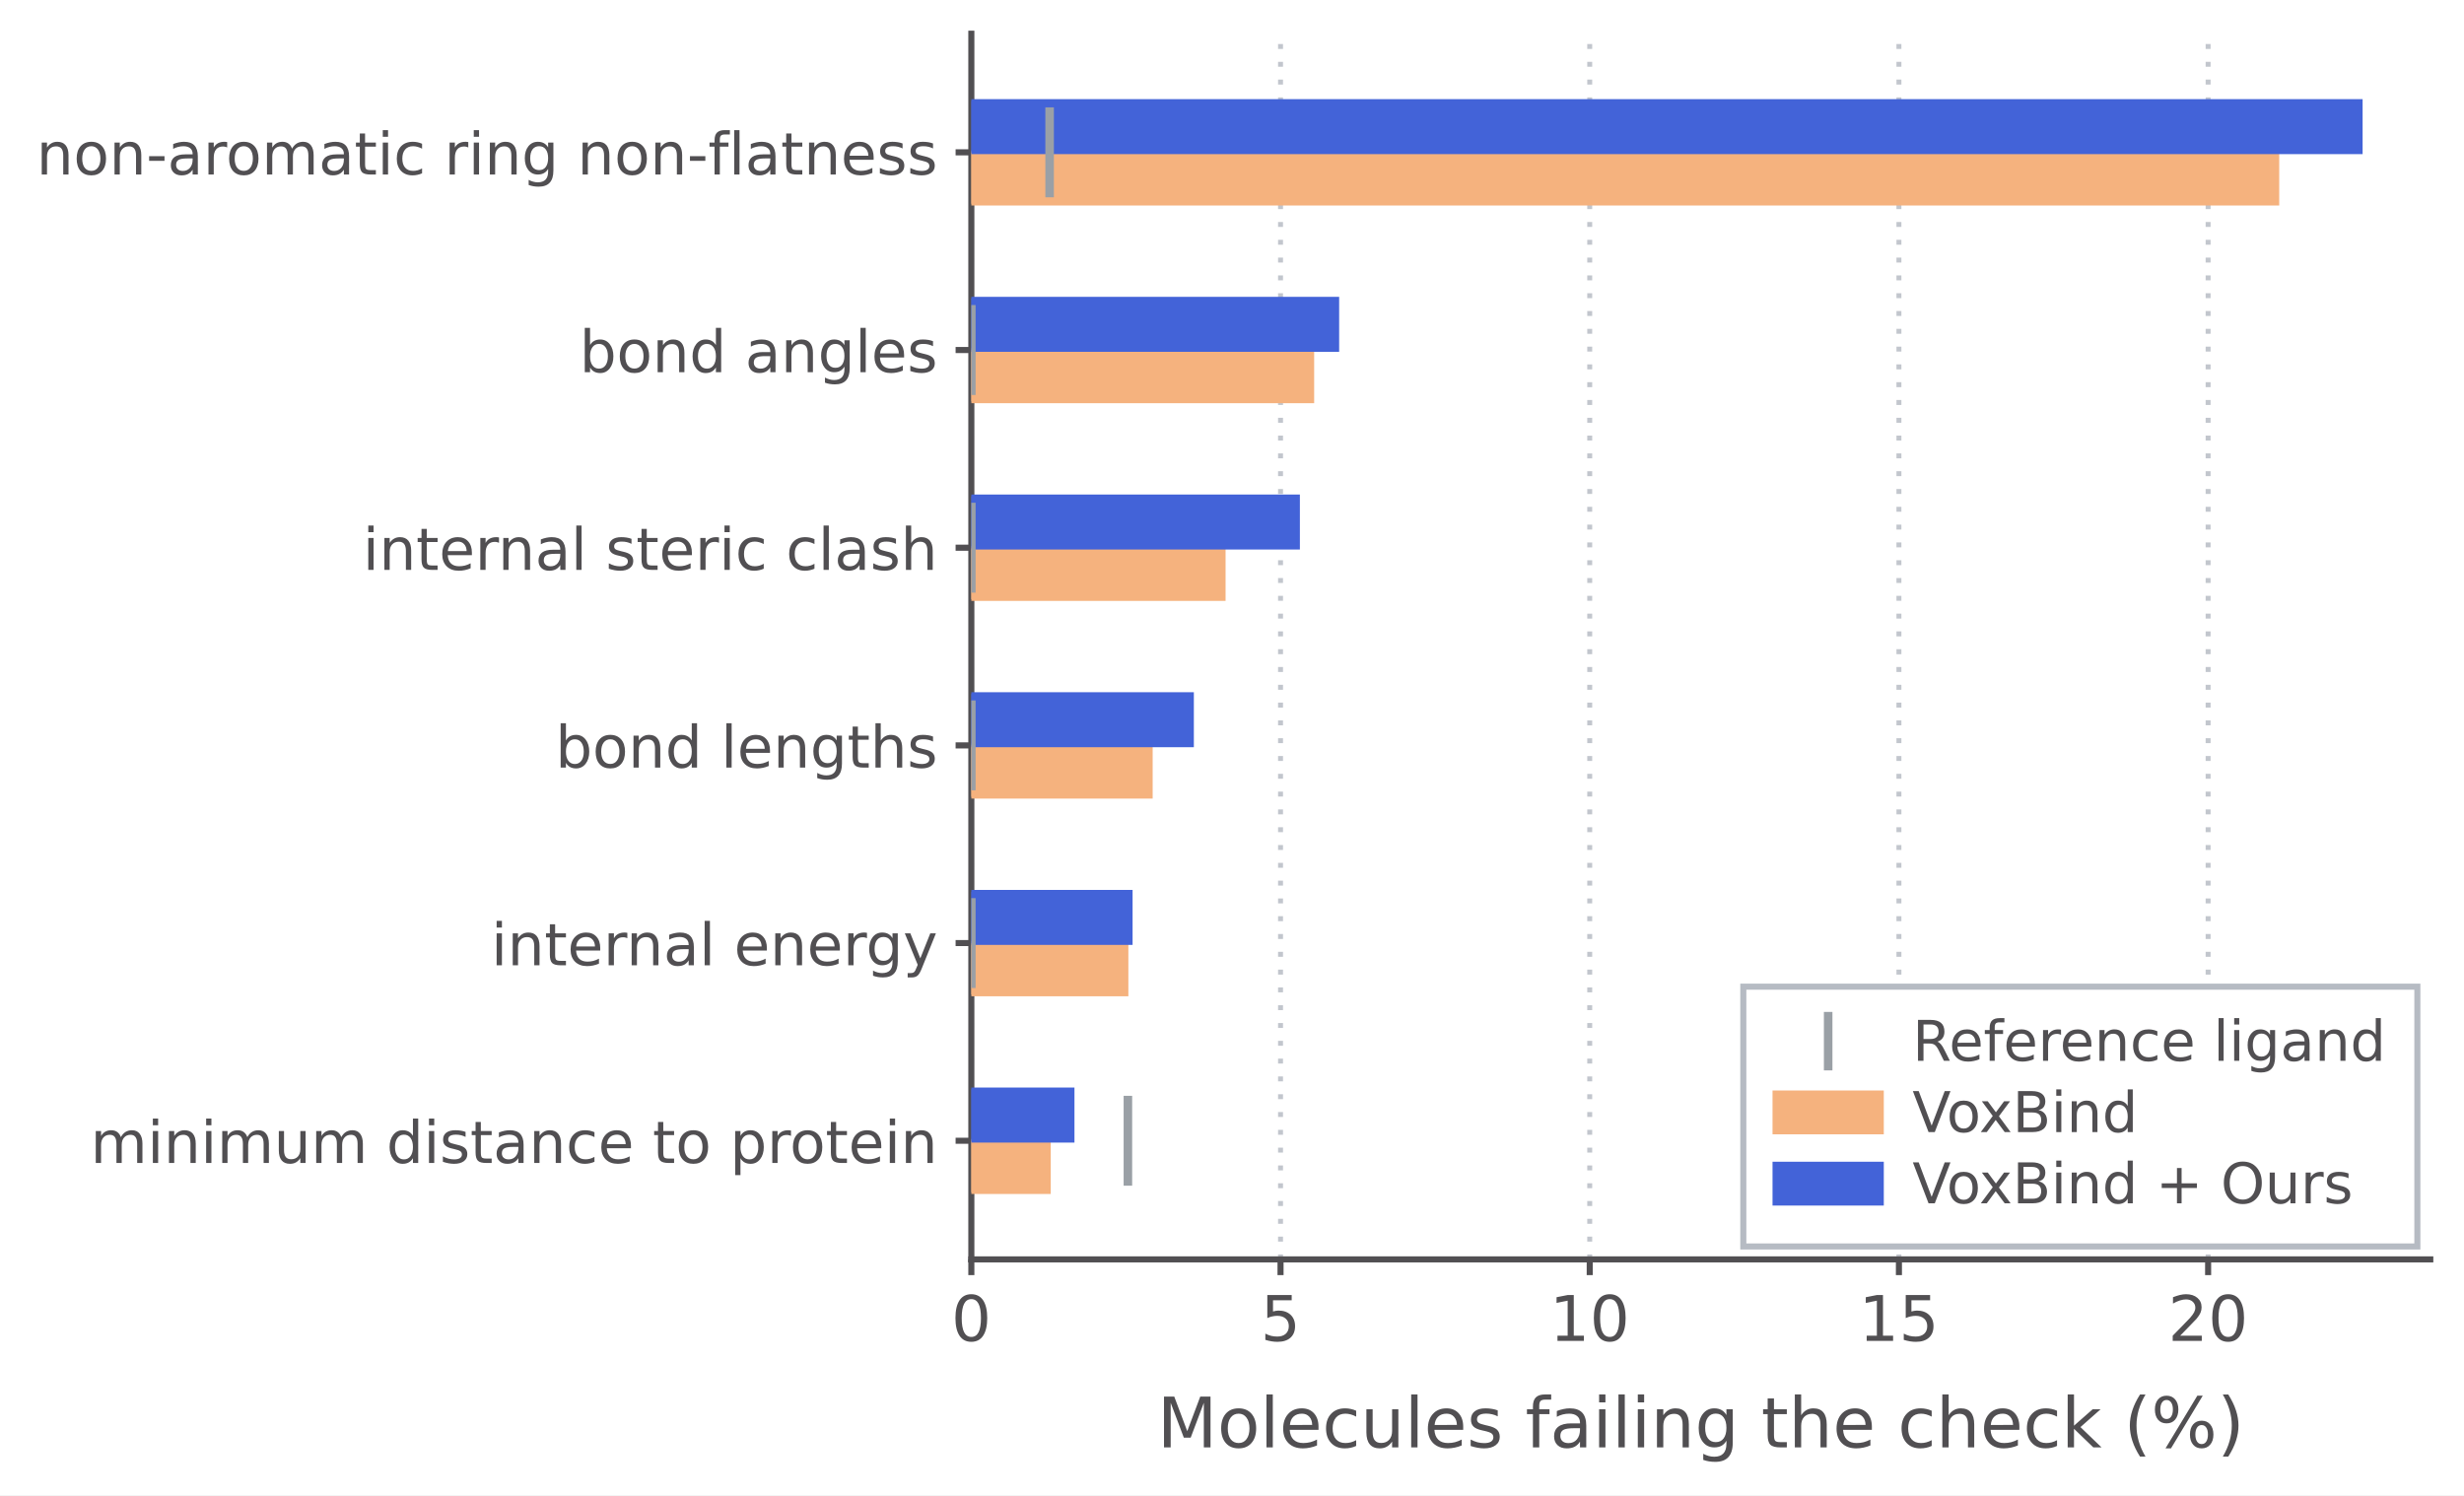
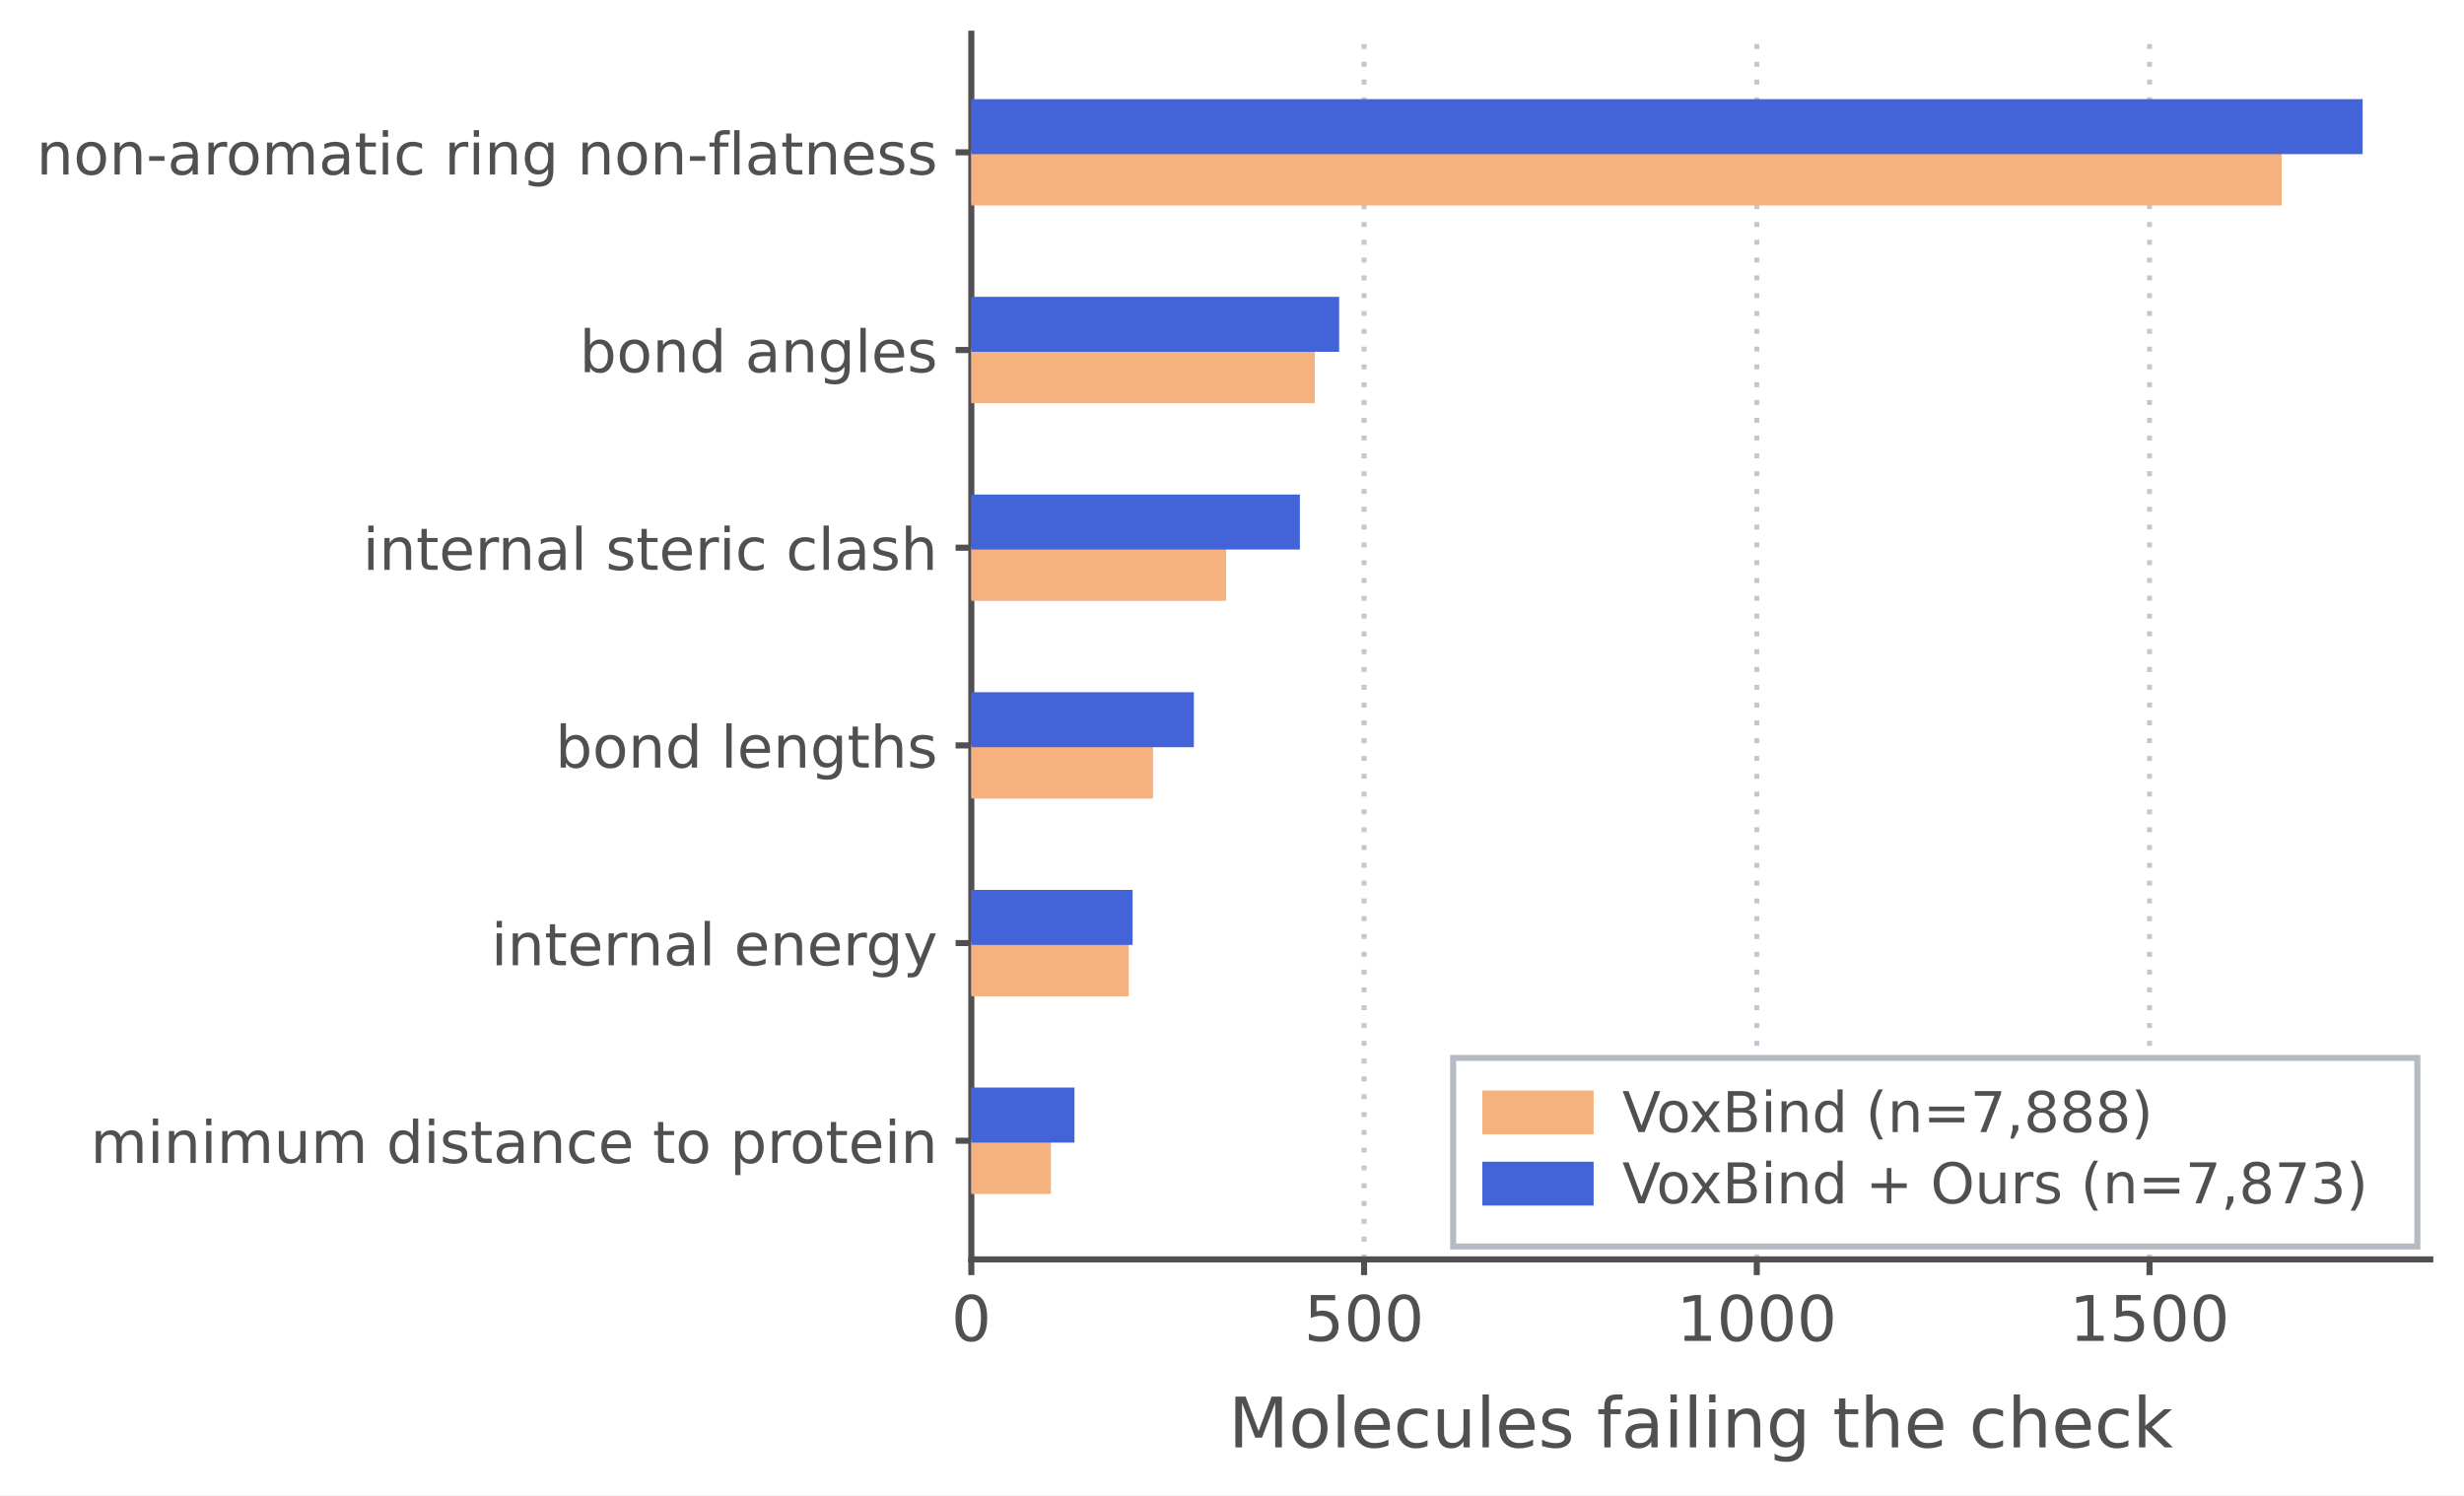
<svg xmlns="http://www.w3.org/2000/svg" xmlns:xlink="http://www.w3.org/1999/xlink" width="548.1pt" height="332.64pt" viewBox="0 0 548.1 332.64" version="1.1">
  <defs>
    <style type="text/css">*{stroke-linejoin: round; stroke-linecap: butt}</style>
  </defs>
  <g id="figure_1">
    <g id="patch_1">
      <path d="M 0 332.64  L 548.1 332.64  L 548.1 0  L 0 0  z " style="fill: #ffffff" />
    </g>
    <g id="axes_1">
      <g id="patch_2">
        <path d="M 216.068 280.167  L 540.6 280.167  L 540.6 7.5  L 216.068 7.5  z " style="fill: #ffffff" />
      </g>
      <g id="matplotlib.axis_1">
        <g id="xtick_1">
          <g id="line2d_1">
-             <path d="M 216.068 280.167  L 216.068 7.5  " clip-path="url(#pb9aff58eec)" style="fill: none; stroke-dasharray: 1.1,2.86; stroke-dashoffset: 0; stroke: #c2c6cd; stroke-width: 1.1" />
+             <path d="M 216.068 280.167  L 216.068 7.5  " clip-path="url(#pfd1cc5e625)" style="fill: none; stroke-dasharray: 1.1,2.86; stroke-dashoffset: 0; stroke: #c2c6cd; stroke-width: 1.1" />
          </g>
          <g id="line2d_2">
            <defs>
-               <path id="mdf8ad76a27" d="M 0 0  L 0 3.5  " style="stroke: #514f52; stroke-width: 1.35" />
+               <path id="m2950183782" d="M 0 0  L 0 3.5  " style="stroke: #514f52; stroke-width: 1.35" />
            </defs>
            <g>
-               <use xlink:href="#mdf8ad76a27" x="216.068" y="280.167" style="fill: #514f52; stroke: #514f52; stroke-width: 1.35" />
+               <use xlink:href="#m2950183782" x="216.068" y="280.167" style="fill: #514f52; stroke: #514f52; stroke-width: 1.35" />
            </g>
          </g>
          <g id="text_1">
            <text style="font-size: 14px; font-family: 'DejaVu Sans'; text-anchor: middle; fill: #514f52" x="216.068" y="298.305" transform="rotate(-0 216.0682 298.3051)">0</text>
          </g>
        </g>
        <g id="xtick_2">
          <g id="line2d_3">
-             <path d="M 284.846 280.167  L 284.846 7.5  " clip-path="url(#pb9aff58eec)" style="fill: none; stroke-dasharray: 1.1,2.86; stroke-dashoffset: 0; stroke: #c2c6cd; stroke-width: 1.1" />
+             <path d="M 303.428 280.167  L 303.428 7.5  " clip-path="url(#pfd1cc5e625)" style="fill: none; stroke-dasharray: 1.1,2.86; stroke-dashoffset: 0; stroke: #c2c6cd; stroke-width: 1.1" />
          </g>
          <g id="line2d_4">
            <g>
-               <use xlink:href="#mdf8ad76a27" x="284.846" y="280.167" style="fill: #514f52; stroke: #514f52; stroke-width: 1.35" />
+               <use xlink:href="#m2950183782" x="303.428" y="280.167" style="fill: #514f52; stroke: #514f52; stroke-width: 1.35" />
            </g>
          </g>
          <g id="text_2">
-             <text style="font-size: 14px; font-family: 'DejaVu Sans'; text-anchor: middle; fill: #514f52" x="284.846" y="298.305" transform="rotate(-0 284.8463 298.3051)">5</text>
+             <text style="font-size: 14px; font-family: 'DejaVu Sans'; text-anchor: middle; fill: #514f52" x="303.428" y="298.305" transform="rotate(-0 303.4277 298.3051)">500</text>
          </g>
        </g>
        <g id="xtick_3">
          <g id="line2d_5">
-             <path d="M 353.624 280.167  L 353.624 7.5  " clip-path="url(#pb9aff58eec)" style="fill: none; stroke-dasharray: 1.1,2.86; stroke-dashoffset: 0; stroke: #c2c6cd; stroke-width: 1.1" />
+             <path d="M 390.787 280.167  L 390.787 7.5  " clip-path="url(#pfd1cc5e625)" style="fill: none; stroke-dasharray: 1.1,2.86; stroke-dashoffset: 0; stroke: #c2c6cd; stroke-width: 1.1" />
          </g>
          <g id="line2d_6">
            <g>
-               <use xlink:href="#mdf8ad76a27" x="353.624" y="280.167" style="fill: #514f52; stroke: #514f52; stroke-width: 1.35" />
+               <use xlink:href="#m2950183782" x="390.787" y="280.167" style="fill: #514f52; stroke: #514f52; stroke-width: 1.35" />
            </g>
          </g>
          <g id="text_3">
-             <text style="font-size: 14px; font-family: 'DejaVu Sans'; text-anchor: middle; fill: #514f52" x="353.624" y="298.305" transform="rotate(-0 353.6245 298.3051)">10</text>
+             <text style="font-size: 14px; font-family: 'DejaVu Sans'; text-anchor: middle; fill: #514f52" x="390.787" y="298.305" transform="rotate(-0 390.7872 298.3051)">1000</text>
          </g>
        </g>
        <g id="xtick_4">
          <g id="line2d_7">
-             <path d="M 422.403 280.167  L 422.403 7.5  " clip-path="url(#pb9aff58eec)" style="fill: none; stroke-dasharray: 1.1,2.86; stroke-dashoffset: 0; stroke: #c2c6cd; stroke-width: 1.1" />
+             <path d="M 478.147 280.167  L 478.147 7.5  " clip-path="url(#pfd1cc5e625)" style="fill: none; stroke-dasharray: 1.1,2.86; stroke-dashoffset: 0; stroke: #c2c6cd; stroke-width: 1.1" />
          </g>
          <g id="line2d_8">
            <g>
-               <use xlink:href="#mdf8ad76a27" x="422.403" y="280.167" style="fill: #514f52; stroke: #514f52; stroke-width: 1.35" />
+               <use xlink:href="#m2950183782" x="478.147" y="280.167" style="fill: #514f52; stroke: #514f52; stroke-width: 1.35" />
            </g>
          </g>
          <g id="text_4">
-             <text style="font-size: 14px; font-family: 'DejaVu Sans'; text-anchor: middle; fill: #514f52" x="422.403" y="298.305" transform="rotate(-0 422.4026 298.3051)">15</text>
-           </g>
-         </g>
-         <g id="xtick_5">
-           <g id="line2d_9">
-             <path d="M 491.181 280.167  L 491.181 7.5  " clip-path="url(#pb9aff58eec)" style="fill: none; stroke-dasharray: 1.1,2.86; stroke-dashoffset: 0; stroke: #c2c6cd; stroke-width: 1.1" />
-           </g>
-           <g id="line2d_10">
-             <g>
-               <use xlink:href="#mdf8ad76a27" x="491.181" y="280.167" style="fill: #514f52; stroke: #514f52; stroke-width: 1.35" />
-             </g>
-           </g>
-           <g id="text_5">
-             <text style="font-size: 14px; font-family: 'DejaVu Sans'; text-anchor: middle; fill: #514f52" x="491.181" y="298.305" transform="rotate(-0 491.1807 298.3051)">20</text>
-           </g>
-         </g>
-         <g id="text_6">
-           <text style="font-size: 15.5px; font-family: 'DejaVu Sans'; text-anchor: middle; fill: #514f52" x="378.334" y="321.994" transform="rotate(-0 378.3341 321.9942)">Molecules failing the check (%)</text>
+             <text style="font-size: 14px; font-family: 'DejaVu Sans'; text-anchor: middle; fill: #514f52" x="478.147" y="298.305" transform="rotate(-0 478.1467 298.3051)">1500</text>
+           </g>
+         </g>
+         <g id="text_5">
+           <text style="font-size: 15.5px; font-family: 'DejaVu Sans'; text-anchor: middle; fill: #514f52" x="378.334" y="321.994" transform="rotate(-0 378.3341 321.9942)">Molecules failing the check</text>
        </g>
      </g>
      <g id="matplotlib.axis_2">
        <g id="ytick_1">
+           <g id="line2d_9">
+             <defs>
+               <path id="m6d5c9407da" d="M 0 0  L -3.5 0  " style="stroke: #514f52; stroke-width: 1.35" />
+             </defs>
+             <g>
+               <use xlink:href="#m6d5c9407da" x="216.068" y="33.887" style="fill: #514f52; stroke: #514f52; stroke-width: 1.35" />
+             </g>
+           </g>
+           <g id="text_6">
+             <text style="font-size: 13px; font-family: 'DejaVu Sans'; text-anchor: end; fill: #514f52" x="208.568" y="38.826" transform="rotate(-0 208.5682 38.82614)">non-aromatic ring non-flatness</text>
+           </g>
+         </g>
+         <g id="ytick_2">
+           <g id="line2d_10">
+             <g>
+               <use xlink:href="#m6d5c9407da" x="216.068" y="77.866" style="fill: #514f52; stroke: #514f52; stroke-width: 1.35" />
+             </g>
+           </g>
+           <g id="text_7">
+             <text style="font-size: 13px; font-family: 'DejaVu Sans'; text-anchor: end; fill: #514f52" x="208.568" y="82.805" transform="rotate(-0 208.5682 82.80473)">bond angles</text>
+           </g>
+         </g>
+         <g id="ytick_3">
          <g id="line2d_11">
-             <defs>
-               <path id="m3eda0dfd5b" d="M 0 0  L -3.5 0  " style="stroke: #514f52; stroke-width: 1.35" />
-             </defs>
-             <g>
-               <use xlink:href="#m3eda0dfd5b" x="216.068" y="33.887" style="fill: #514f52; stroke: #514f52; stroke-width: 1.35" />
-             </g>
-           </g>
-           <g id="text_7">
-             <text style="font-size: 13px; font-family: 'DejaVu Sans'; text-anchor: end; fill: #514f52" x="208.568" y="38.826" transform="rotate(-0 208.5682 38.82614)">non-aromatic ring non-flatness</text>
-           </g>
-         </g>
-         <g id="ytick_2">
+             <g>
+               <use xlink:href="#m6d5c9407da" x="216.068" y="121.844" style="fill: #514f52; stroke: #514f52; stroke-width: 1.35" />
+             </g>
+           </g>
+           <g id="text_8">
+             <text style="font-size: 13px; font-family: 'DejaVu Sans'; text-anchor: end; fill: #514f52" x="208.568" y="126.783" transform="rotate(-0 208.5682 126.7833)">internal steric clash</text>
+           </g>
+         </g>
+         <g id="ytick_4">
          <g id="line2d_12">
            <g>
-               <use xlink:href="#m3eda0dfd5b" x="216.068" y="77.866" style="fill: #514f52; stroke: #514f52; stroke-width: 1.35" />
-             </g>
-           </g>
-           <g id="text_8">
-             <text style="font-size: 13px; font-family: 'DejaVu Sans'; text-anchor: end; fill: #514f52" x="208.568" y="82.805" transform="rotate(-0 208.5682 82.80473)">bond angles</text>
-           </g>
-         </g>
-         <g id="ytick_3">
+               <use xlink:href="#m6d5c9407da" x="216.068" y="165.823" style="fill: #514f52; stroke: #514f52; stroke-width: 1.35" />
+             </g>
+           </g>
+           <g id="text_9">
+             <text style="font-size: 13px; font-family: 'DejaVu Sans'; text-anchor: end; fill: #514f52" x="208.568" y="170.762" transform="rotate(-0 208.5682 170.7619)">bond lengths</text>
+           </g>
+         </g>
+         <g id="ytick_5">
          <g id="line2d_13">
            <g>
-               <use xlink:href="#m3eda0dfd5b" x="216.068" y="121.844" style="fill: #514f52; stroke: #514f52; stroke-width: 1.35" />
-             </g>
-           </g>
-           <g id="text_9">
-             <text style="font-size: 13px; font-family: 'DejaVu Sans'; text-anchor: end; fill: #514f52" x="208.568" y="126.783" transform="rotate(-0 208.5682 126.7833)">internal steric clash</text>
-           </g>
-         </g>
-         <g id="ytick_4">
+               <use xlink:href="#m6d5c9407da" x="216.068" y="209.802" style="fill: #514f52; stroke: #514f52; stroke-width: 1.35" />
+             </g>
+           </g>
+           <g id="text_10">
+             <text style="font-size: 13px; font-family: 'DejaVu Sans'; text-anchor: end; fill: #514f52" x="208.568" y="214.741" transform="rotate(-0 208.5682 214.7405)">internal energy</text>
+           </g>
+         </g>
+         <g id="ytick_6">
          <g id="line2d_14">
            <g>
-               <use xlink:href="#m3eda0dfd5b" x="216.068" y="165.823" style="fill: #514f52; stroke: #514f52; stroke-width: 1.35" />
-             </g>
-           </g>
-           <g id="text_10">
-             <text style="font-size: 13px; font-family: 'DejaVu Sans'; text-anchor: end; fill: #514f52" x="208.568" y="170.762" transform="rotate(-0 208.5682 170.7619)">bond lengths</text>
-           </g>
-         </g>
-         <g id="ytick_5">
-           <g id="line2d_15">
-             <g>
-               <use xlink:href="#m3eda0dfd5b" x="216.068" y="209.802" style="fill: #514f52; stroke: #514f52; stroke-width: 1.35" />
+               <use xlink:href="#m6d5c9407da" x="216.068" y="253.78" style="fill: #514f52; stroke: #514f52; stroke-width: 1.35" />
            </g>
          </g>
          <g id="text_11">
-             <text style="font-size: 13px; font-family: 'DejaVu Sans'; text-anchor: end; fill: #514f52" x="208.568" y="214.741" transform="rotate(-0 208.5682 214.7405)">internal energy</text>
-           </g>
-         </g>
-         <g id="ytick_6">
-           <g id="line2d_16">
-             <g>
-               <use xlink:href="#m3eda0dfd5b" x="216.068" y="253.78" style="fill: #514f52; stroke: #514f52; stroke-width: 1.35" />
-             </g>
-           </g>
-           <g id="text_12">
            <text style="font-size: 13px; font-family: 'DejaVu Sans'; text-anchor: end; fill: #514f52" x="208.568" y="258.719" transform="rotate(-0 208.5682 258.7191)">minimum distance to protein</text>
          </g>
        </g>
      </g>
      <g id="patch_3">
        <path d="M 216.068 280.167  L 216.068 7.5  " style="fill: none; stroke: #514f52; stroke-width: 1.35; stroke-linejoin: miter; stroke-linecap: square" />
      </g>
      <g id="patch_4">
        <path d="M 216.068 280.167  L 540.6 280.167  " style="fill: none; stroke: #514f52; stroke-width: 1.35; stroke-linejoin: miter; stroke-linecap: square" />
      </g>
      <g id="patch_5">
-         <path d="M 216.068 45.322  L 506.597 45.322  L 506.597 33.887  L 216.068 33.887  z " clip-path="url(#pb9aff58eec)" style="fill: #f5b27e; stroke: #f5b27e; stroke-width: 0.8; stroke-linejoin: miter" />
+         <path d="M 216.068 45.322  L 507.15 45.322  L 507.15 33.887  L 216.068 33.887  z " clip-path="url(#pfd1cc5e625)" style="fill: #f5b27e; stroke: #f5b27e; stroke-width: 0.8; stroke-linejoin: miter" />
      </g>
      <g id="patch_6">
-         <path d="M 216.068 89.3  L 291.926 89.3  L 291.926 77.866  L 216.068 77.866  z " clip-path="url(#pb9aff58eec)" style="fill: #f5b27e; stroke: #f5b27e; stroke-width: 0.8; stroke-linejoin: miter" />
+         <path d="M 216.068 89.3  L 292.071 89.3  L 292.071 77.866  L 216.068 77.866  z " clip-path="url(#pfd1cc5e625)" style="fill: #f5b27e; stroke: #f5b27e; stroke-width: 0.8; stroke-linejoin: miter" />
      </g>
      <g id="patch_7">
-         <path d="M 216.068 133.279  L 272.221 133.279  L 272.221 121.844  L 216.068 121.844  z " clip-path="url(#pb9aff58eec)" style="fill: #f5b27e; stroke: #f5b27e; stroke-width: 0.8; stroke-linejoin: miter" />
+         <path d="M 216.068 133.279  L 272.328 133.279  L 272.328 121.844  L 216.068 121.844  z " clip-path="url(#pfd1cc5e625)" style="fill: #f5b27e; stroke: #f5b27e; stroke-width: 0.8; stroke-linejoin: miter" />
      </g>
      <g id="patch_8">
-         <path d="M 216.068 177.257  L 256.003 177.257  L 256.003 165.823  L 216.068 165.823  z " clip-path="url(#pb9aff58eec)" style="fill: #f5b27e; stroke: #f5b27e; stroke-width: 0.8; stroke-linejoin: miter" />
+         <path d="M 216.068 177.257  L 256.079 177.257  L 256.079 165.823  L 216.068 165.823  z " clip-path="url(#pfd1cc5e625)" style="fill: #f5b27e; stroke: #f5b27e; stroke-width: 0.8; stroke-linejoin: miter" />
      </g>
      <g id="patch_9">
-         <path d="M 216.068 221.236  L 250.597 221.236  L 250.597 209.802  L 216.068 209.802  z " clip-path="url(#pb9aff58eec)" style="fill: #f5b27e; stroke: #f5b27e; stroke-width: 0.8; stroke-linejoin: miter" />
+         <path d="M 216.068 221.236  L 250.663 221.236  L 250.663 209.802  L 216.068 209.802  z " clip-path="url(#pfd1cc5e625)" style="fill: #f5b27e; stroke: #f5b27e; stroke-width: 0.8; stroke-linejoin: miter" />
      </g>
      <g id="patch_10">
-         <path d="M 216.068 265.215  L 233.332 265.215  L 233.332 253.78  L 216.068 253.78  z " clip-path="url(#pb9aff58eec)" style="fill: #f5b27e; stroke: #f5b27e; stroke-width: 0.8; stroke-linejoin: miter" />
+         <path d="M 216.068 265.215  L 233.365 265.215  L 233.365 253.78  L 216.068 253.78  z " clip-path="url(#pfd1cc5e625)" style="fill: #f5b27e; stroke: #f5b27e; stroke-width: 0.8; stroke-linejoin: miter" />
      </g>
      <g id="patch_11">
-         <path d="M 216.068 33.887  L 525.146 33.887  L 525.146 22.453  L 216.068 22.453  z " clip-path="url(#pb9aff58eec)" style="fill: #4363d8; stroke: #4363d8; stroke-width: 0.8; stroke-linejoin: miter" />
+         <path d="M 216.068 33.887  L 525.146 33.887  L 525.146 22.453  L 216.068 22.453  z " clip-path="url(#pfd1cc5e625)" style="fill: #4363d8; stroke: #4363d8; stroke-width: 0.8; stroke-linejoin: miter" />
      </g>
      <g id="patch_12">
-         <path d="M 216.068 77.866  L 297.487 77.866  L 297.487 66.431  L 216.068 66.431  z " clip-path="url(#pb9aff58eec)" style="fill: #4363d8; stroke: #4363d8; stroke-width: 0.8; stroke-linejoin: miter" />
+         <path d="M 216.068 77.866  L 297.487 77.866  L 297.487 66.431  L 216.068 66.431  z " clip-path="url(#pfd1cc5e625)" style="fill: #4363d8; stroke: #4363d8; stroke-width: 0.8; stroke-linejoin: miter" />
      </g>
      <g id="patch_13">
-         <path d="M 216.068 121.844  L 288.751 121.844  L 288.751 110.41  L 216.068 110.41  z " clip-path="url(#pb9aff58eec)" style="fill: #4363d8; stroke: #4363d8; stroke-width: 0.8; stroke-linejoin: miter" />
+         <path d="M 216.068 121.844  L 288.751 121.844  L 288.751 110.41  L 216.068 110.41  z " clip-path="url(#pfd1cc5e625)" style="fill: #4363d8; stroke: #4363d8; stroke-width: 0.8; stroke-linejoin: miter" />
      </g>
      <g id="patch_14">
-         <path d="M 216.068 165.823  L 265.164 165.823  L 265.164 154.388  L 216.068 154.388  z " clip-path="url(#pb9aff58eec)" style="fill: #4363d8; stroke: #4363d8; stroke-width: 0.8; stroke-linejoin: miter" />
+         <path d="M 216.068 165.823  L 265.164 165.823  L 265.164 154.388  L 216.068 154.388  z " clip-path="url(#pfd1cc5e625)" style="fill: #4363d8; stroke: #4363d8; stroke-width: 0.8; stroke-linejoin: miter" />
      </g>
      <g id="patch_15">
-         <path d="M 216.068 209.802  L 251.536 209.802  L 251.536 198.367  L 216.068 198.367  z " clip-path="url(#pb9aff58eec)" style="fill: #4363d8; stroke: #4363d8; stroke-width: 0.8; stroke-linejoin: miter" />
+         <path d="M 216.068 209.802  L 251.536 209.802  L 251.536 198.367  L 216.068 198.367  z " clip-path="url(#pfd1cc5e625)" style="fill: #4363d8; stroke: #4363d8; stroke-width: 0.8; stroke-linejoin: miter" />
      </g>
      <g id="patch_16">
-         <path d="M 216.068 253.78  L 238.607 253.78  L 238.607 242.346  L 216.068 242.346  z " clip-path="url(#pb9aff58eec)" style="fill: #4363d8; stroke: #4363d8; stroke-width: 0.8; stroke-linejoin: miter" />
-       </g>
-       <g id="line2d_17">
-         <defs>
-           <path id="m3764aeb609" d="M 0 10  L 0 -10  " style="stroke: #9aa0a6; stroke-width: 1.9" />
-         </defs>
-         <g clip-path="url(#pb9aff58eec)">
-           <use xlink:href="#m3764aeb609" x="233.48" y="33.887" style="fill: #9aa0a6; stroke: #9aa0a6; stroke-width: 1.9" />
-           <use xlink:href="#m3764aeb609" x="216.068" y="77.866" style="fill: #9aa0a6; stroke: #9aa0a6; stroke-width: 1.9" />
-           <use xlink:href="#m3764aeb609" x="216.068" y="121.844" style="fill: #9aa0a6; stroke: #9aa0a6; stroke-width: 1.9" />
-           <use xlink:href="#m3764aeb609" x="216.068" y="165.823" style="fill: #9aa0a6; stroke: #9aa0a6; stroke-width: 1.9" />
-           <use xlink:href="#m3764aeb609" x="216.068" y="209.802" style="fill: #9aa0a6; stroke: #9aa0a6; stroke-width: 1.9" />
-           <use xlink:href="#m3764aeb609" x="250.893" y="253.78" style="fill: #9aa0a6; stroke: #9aa0a6; stroke-width: 1.9" />
-         </g>
+         <path d="M 216.068 253.78  L 238.607 253.78  L 238.607 242.346  L 216.068 242.346  z " clip-path="url(#pfd1cc5e625)" style="fill: #4363d8; stroke: #4363d8; stroke-width: 0.8; stroke-linejoin: miter" />
      </g>
      <g id="legend_1">
        <g id="patch_17">
-           <path d="M 387.788 277.292  L 537.725 277.292  L 537.725 219.499  L 387.788 219.499  z " style="fill: #ffffff; stroke: #b6bbc3; stroke-width: 1.35; stroke-linejoin: miter" />
-         </g>
-         <g id="line2d_18">
-           <path d="M 394.788 231.622  L 406.663 231.622  L 418.538 231.622  " style="fill: none" />
-           <defs>
-             <path id="mee771ce2cc" d="M 0 6.5  L 0 -6.5  " style="stroke: #9aa0a6; stroke-width: 1.9" />
-           </defs>
-           <g>
-             <use xlink:href="#mee771ce2cc" x="406.663" y="231.622" style="fill: #9aa0a6; stroke: #9aa0a6; stroke-width: 1.9" />
-           </g>
+           <path d="M 323.243 277.292  L 537.725 277.292  L 537.725 235.347  L 323.243 235.347  z " style="fill: #ffffff; stroke: #b6bbc3; stroke-width: 1.35; stroke-linejoin: miter" />
+         </g>
+         <g id="patch_18">
+           <path d="M 330.243 251.845  L 353.993 251.845  L 353.993 243.095  L 330.243 243.095  z " style="fill: #f5b27e; stroke: #f5b27e; stroke-linejoin: miter" />
+         </g>
+         <g id="text_12">
+           <text style="font-size: 12.5px; font-family: 'DejaVu Sans'; text-anchor: start; fill: #514f52" x="360.868" y="251.845" transform="rotate(-0 360.8676 251.845)">VoxBind  (n=7,888)</text>
+         </g>
+         <g id="patch_19">
+           <path d="M 330.243 267.693  L 353.993 267.693  L 353.993 258.943  L 330.243 258.943  z " style="fill: #4363d8; stroke: #4363d8; stroke-linejoin: miter" />
        </g>
        <g id="text_13">
-           <text style="font-size: 12.5px; font-family: 'DejaVu Sans'; text-anchor: start; fill: #514f52" x="425.413" y="235.997" transform="rotate(-0 425.4125 235.9974)">Reference ligand</text>
-         </g>
-         <g id="patch_18">
-           <path d="M 394.788 251.845  L 418.538 251.845  L 418.538 243.095  L 394.788 243.095  z " style="fill: #f5b27e; stroke: #f5b27e; stroke-linejoin: miter" />
-         </g>
-         <g id="text_14">
-           <text style="font-size: 12.5px; font-family: 'DejaVu Sans'; text-anchor: start; fill: #514f52" x="425.413" y="251.845" transform="rotate(-0 425.4125 251.845)">VoxBind</text>
-         </g>
-         <g id="patch_19">
-           <path d="M 394.788 267.693  L 418.538 267.693  L 418.538 258.943  L 394.788 258.943  z " style="fill: #4363d8; stroke: #4363d8; stroke-linejoin: miter" />
-         </g>
-         <g id="text_15">
-           <text style="font-size: 12.5px; font-family: 'DejaVu Sans'; text-anchor: start; fill: #514f52" x="425.413" y="267.693" transform="rotate(-0 425.4125 267.6927)">VoxBind + Ours</text>
+           <text style="font-size: 12.5px; font-family: 'DejaVu Sans'; text-anchor: start; fill: #514f52" x="360.868" y="267.693" transform="rotate(-0 360.8676 267.6927)">VoxBind + Ours  (n=7,873)</text>
        </g>
      </g>
    </g>
  </g>
  <defs>
-     <clipPath id="pb9aff58eec">
+     <clipPath id="pfd1cc5e625">
      <rect x="216.068" y="7.5" width="324.532" height="272.667" />
    </clipPath>
  </defs>
</svg>
